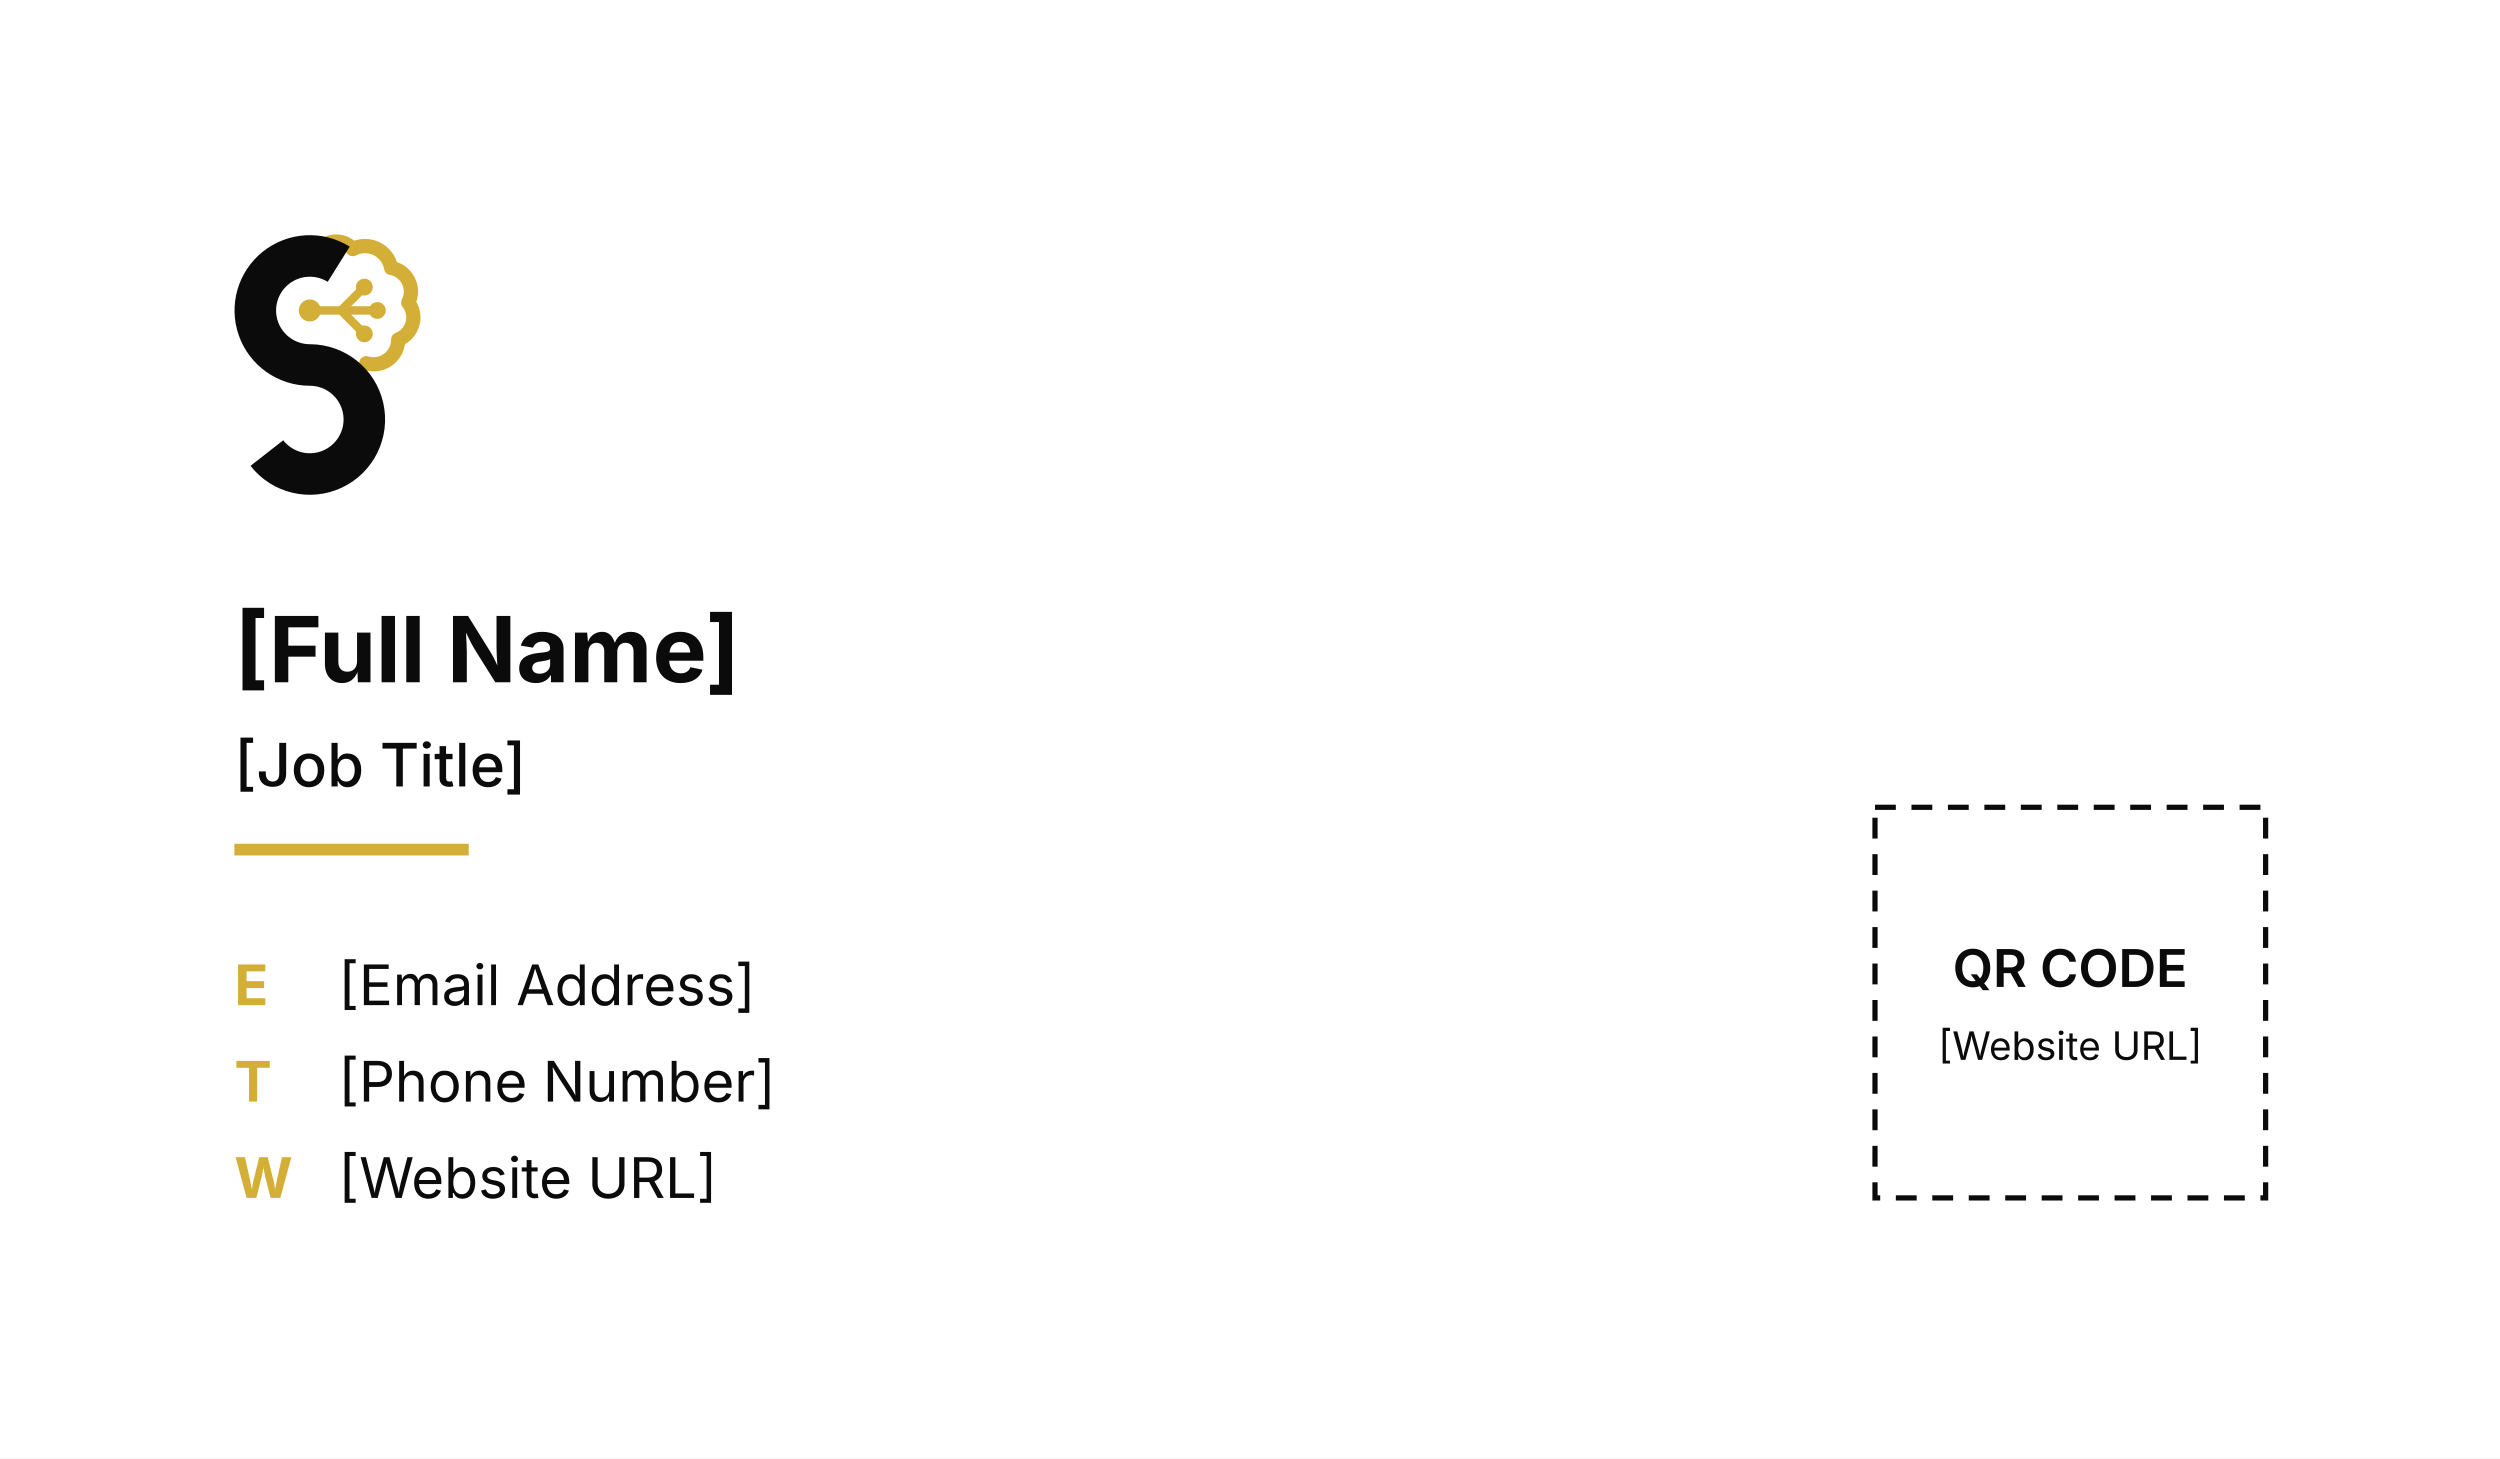
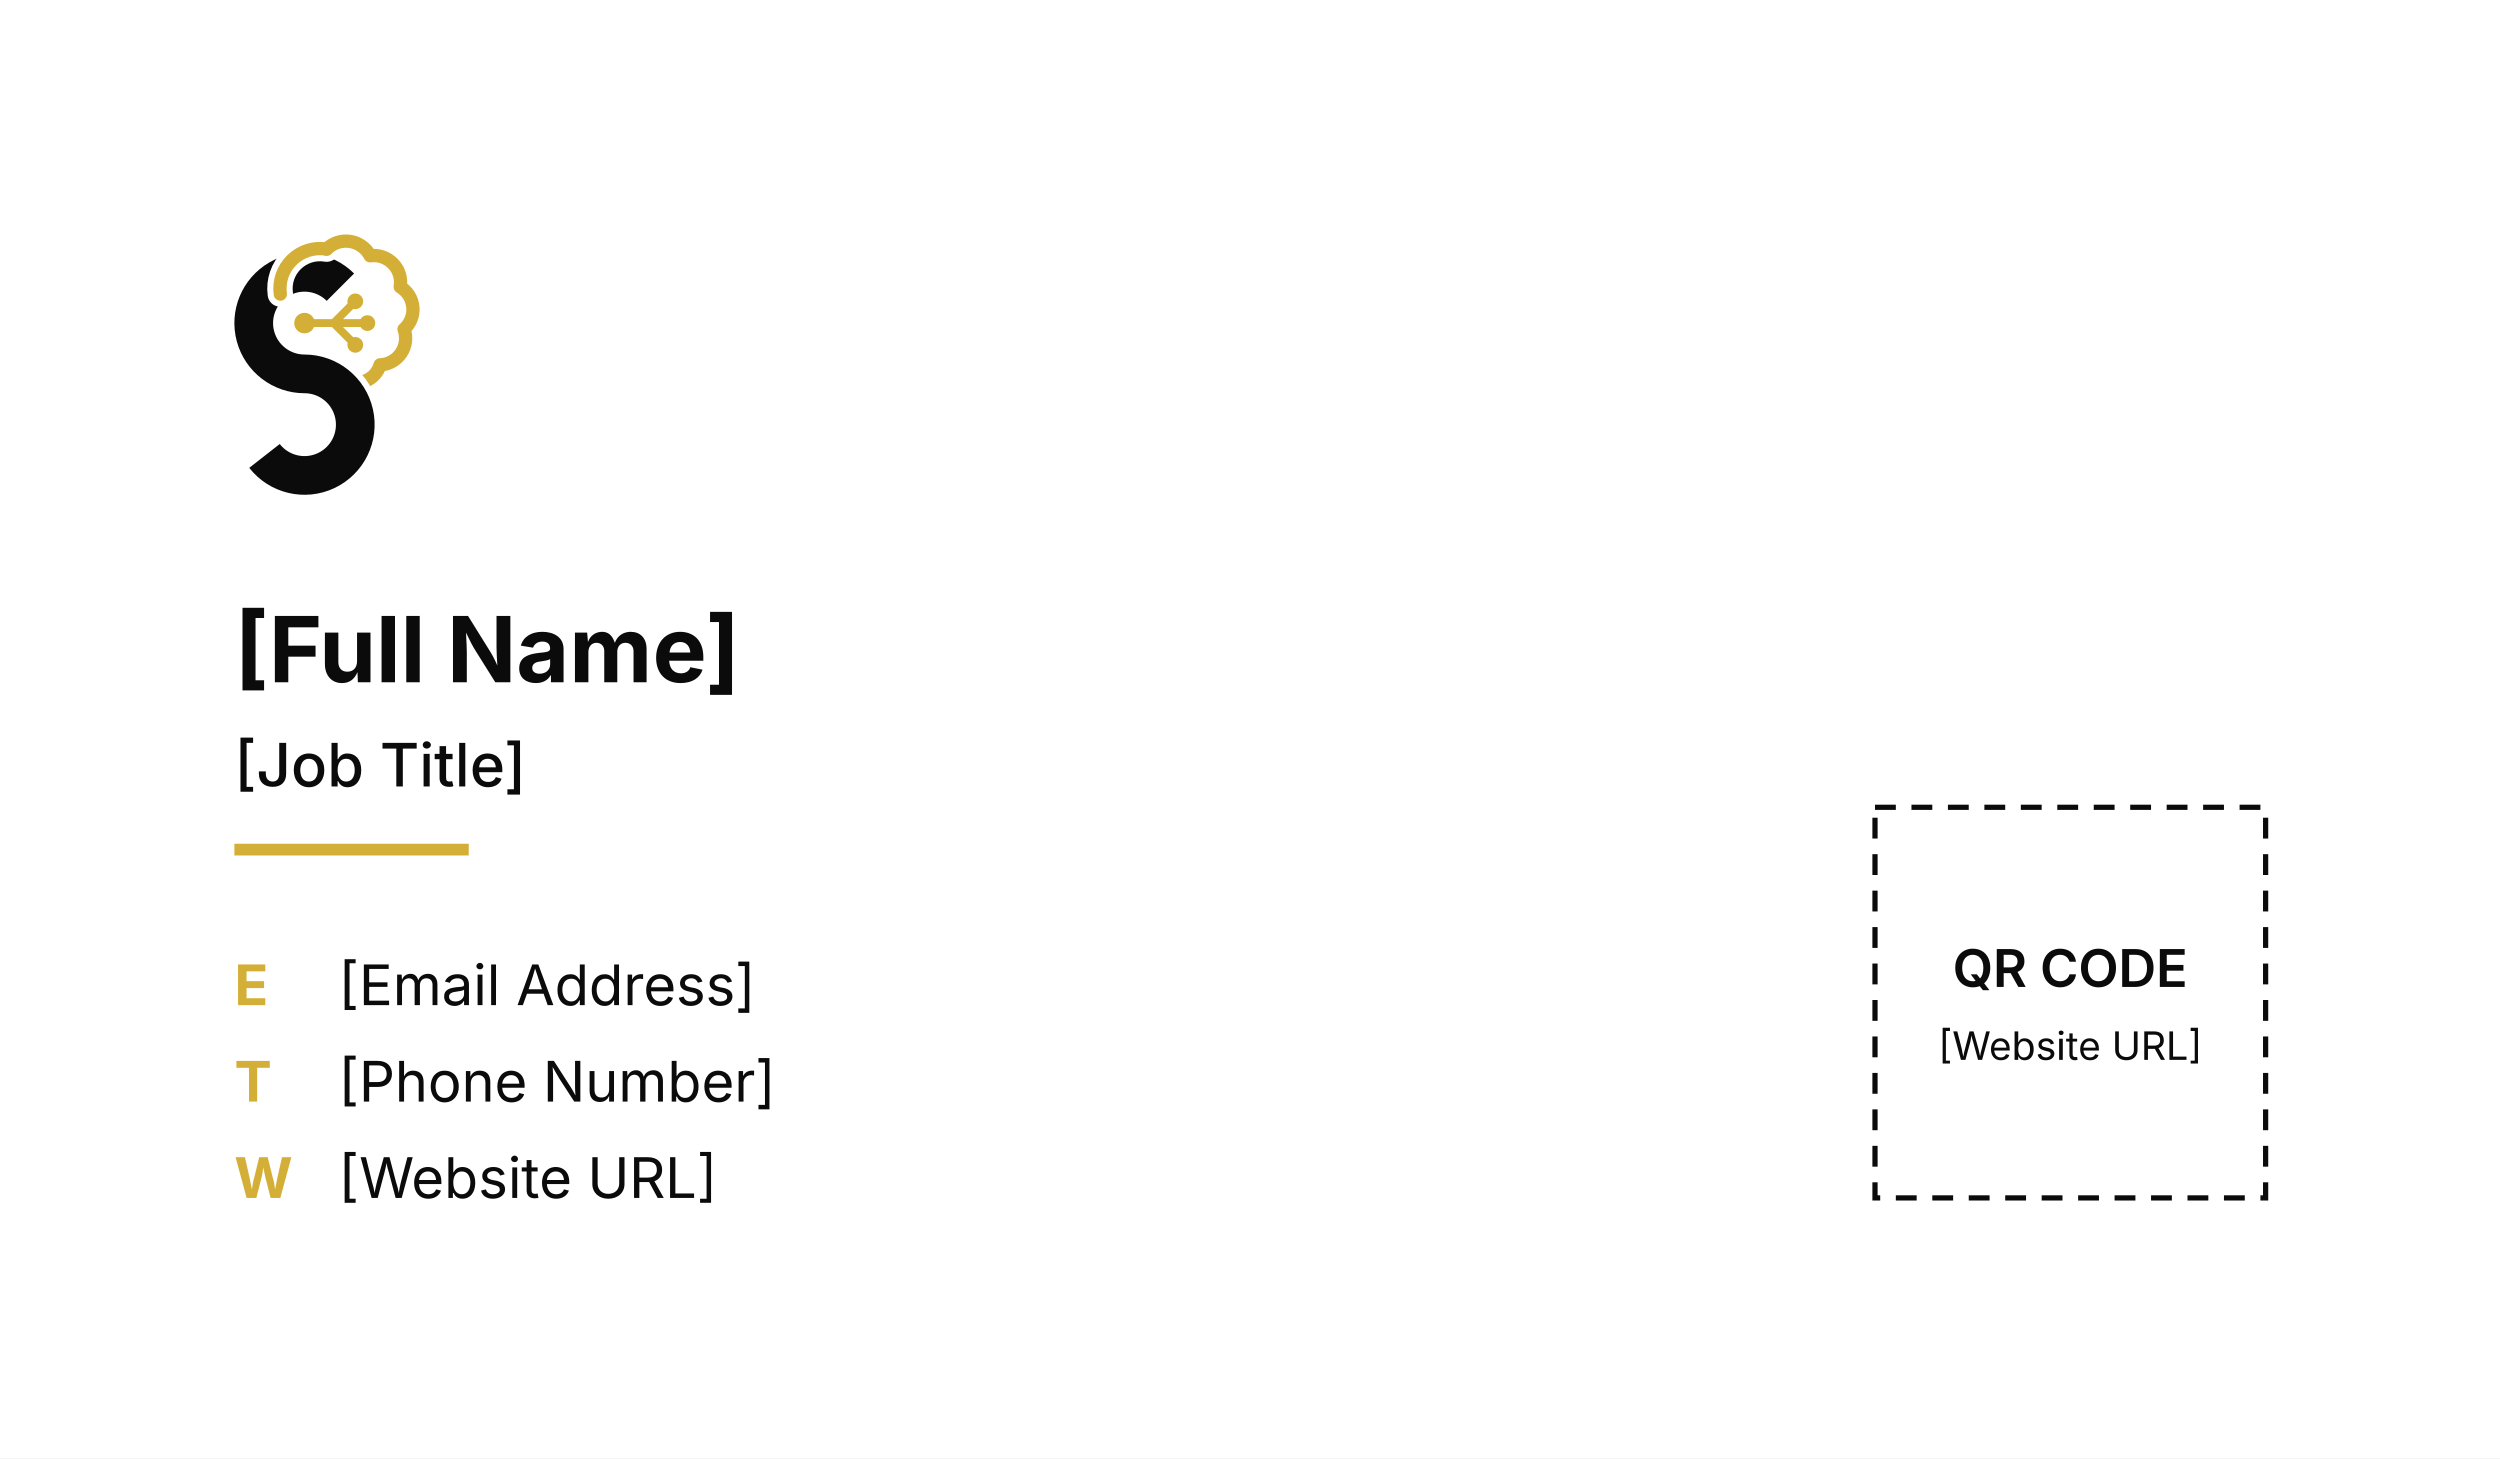
<svg xmlns="http://www.w3.org/2000/svg" width="96mm" height="56mm" viewBox="0 0 96 56">
  <rect id="background-bleed" width="96" height="56" fill="#FFFFFF" />
  <g id="symbol">
    <g transform="translate(9.000 9.000) scale(0.1) translate(0.000 0.000)">
-       <g class="symbol" transform="translate(0.000 0.000) scale(0.49844) translate(-41.875 -23.375)">
-         <path id="brain-contour" d="M106.21 36.77 A16.67 16.67 0 0 1 133.03 34.70 A20.45 20.45 0 0 1 162.64 49.22 A18.49 18.49 0 0 1 175.80 75.99 A18.24 18.24 0 0 1 168.10 104.38 A19.01 19.01 0 0 1 143.48 122.65" fill="none" stroke="#D4AF37" stroke-width="11" stroke-linecap="round" stroke-linejoin="round" />
-         <path id="letter-s" d="M122.26 46.38 A42 42 0 1 0 100.00 124.00 A42 42 0 1 1 66.90 191.86" fill="none" stroke="#0B0B0B" stroke-width="32" />
+       <g class="symbol" transform="translate(0.000 0.000) scale(0.46431) translate(-42.000 -8.625)">
+         <defs>
+           <mask id="sa-under-s" maskUnits="userSpaceOnUse" x="-60" y="-60" width="400" height="400">
+             <rect x="-60" y="-60" width="400" height="400" fill="#fff" />
+             <path d="M100.00 124.00 A42 42 0 1 1 66.90 191.86" fill="none" stroke="#000" stroke-width="42" />
+           </mask>
+           <mask id="sa-under-brain" maskUnits="userSpaceOnUse" x="-60" y="-60" width="400" height="400">
+             <rect x="-60" y="-60" width="400" height="400" fill="#fff" />
+             <path d="M80.00 58.00 A33.08 33.08 0 0 1 118.28 20.82" fill="none" stroke="#000" stroke-width="21" stroke-linecap="round" />
+           </mask>
+         </defs>
+         <path id="brain-back" d="M118.28 20.82 A22.59 22.59 0 0 1 154.29 26.32 A22.18 22.18 0 0 1 179.16 52.04 A21.81 21.81 0 0 1 182.34 87.06 A22.04 22.04 0 0 1 162.48 116.55 A20.21 20.21 0 0 1 131.91 127.87" fill="none" stroke="#D4AF37" stroke-width="11" stroke-linecap="round" stroke-linejoin="round" mask="url(#sa-under-s)" />
+         <path id="letter-s" d="M129.70 52.30 A42 42 0 1 0 100.00 124.00 A42 42 0 1 1 66.90 191.86" fill="none" stroke="#0B0B0B" stroke-width="32" mask="url(#sa-under-brain)" />
+         <path id="brain-front" d="M80.00 58.00 A33.08 33.08 0 0 1 118.28 20.82" fill="none" stroke="#D4AF37" stroke-width="11" stroke-linecap="round" stroke-linejoin="round" />
        <path id="circuit-traces" d="M100.00 82.00 H124.0 L140 66 M124.0 82.0 L140 98 M124.0 82.0 H150" fill="none" stroke="#D4AF37" stroke-width="6.5" stroke-linecap="round" stroke-linejoin="round" />
        <circle cx="100.0" cy="82.0" r="8.5" fill="#D4AF37" />
        <circle cx="142.0" cy="64.0" r="6.5" fill="#D4AF37" />
        <circle cx="142.0" cy="100.0" r="6.5" fill="#D4AF37" />
        <circle cx="152.0" cy="82.0" r="6.5" fill="#D4AF37" />
      </g>
    </g>
  </g>
  <g id="details">
    <text x="9" y="26.2" font-family="Inter, Arial, sans-serif" font-size="3.5" font-weight="700" fill="#0B0B0B">[Full Name]</text>
    <text x="9" y="30.2" font-family="Inter, Arial, sans-serif" font-size="2.3" font-weight="500" fill="#0B0B0B">[Job Title]</text>
    <rect id="gold-rule" x="9" y="32.4" width="9" height="0.45" fill="#D4AF37" />
    <text x="9" y="38.6" font-family="Inter, Arial, sans-serif" font-size="2.15" font-weight="700" fill="#D4AF37">E</text>
    <text x="13" y="38.6" font-family="Inter, Arial, sans-serif" font-size="2.15" font-weight="400" fill="#0B0B0B">[Email Address]</text>
    <text x="9" y="42.3" font-family="Inter, Arial, sans-serif" font-size="2.15" font-weight="700" fill="#D4AF37">T</text>
    <text x="13" y="42.3" font-family="Inter, Arial, sans-serif" font-size="2.15" font-weight="400" fill="#0B0B0B">[Phone Number]</text>
    <text x="9" y="46.0" font-family="Inter, Arial, sans-serif" font-size="2.15" font-weight="700" fill="#D4AF37">W</text>
    <text x="13" y="46.0" font-family="Inter, Arial, sans-serif" font-size="2.15" font-weight="400" fill="#0B0B0B">[Website URL]</text>
  </g>
  <g id="qr-placeholder">
    <rect x="72" y="31" width="15" height="15" fill="none" stroke="#0B0B0B" stroke-width="0.2" stroke-dasharray="0.8 0.6" />
    <text x="79.5" y="37.9" font-family="Inter, Arial, sans-serif" font-size="2" font-weight="600" text-anchor="middle" fill="#0B0B0B">QR CODE</text>
    <text x="79.5" y="40.7" font-family="Inter, Arial, sans-serif" font-size="1.5" text-anchor="middle" fill="#0B0B0B">[Website URL]</text>
  </g>
</svg>
